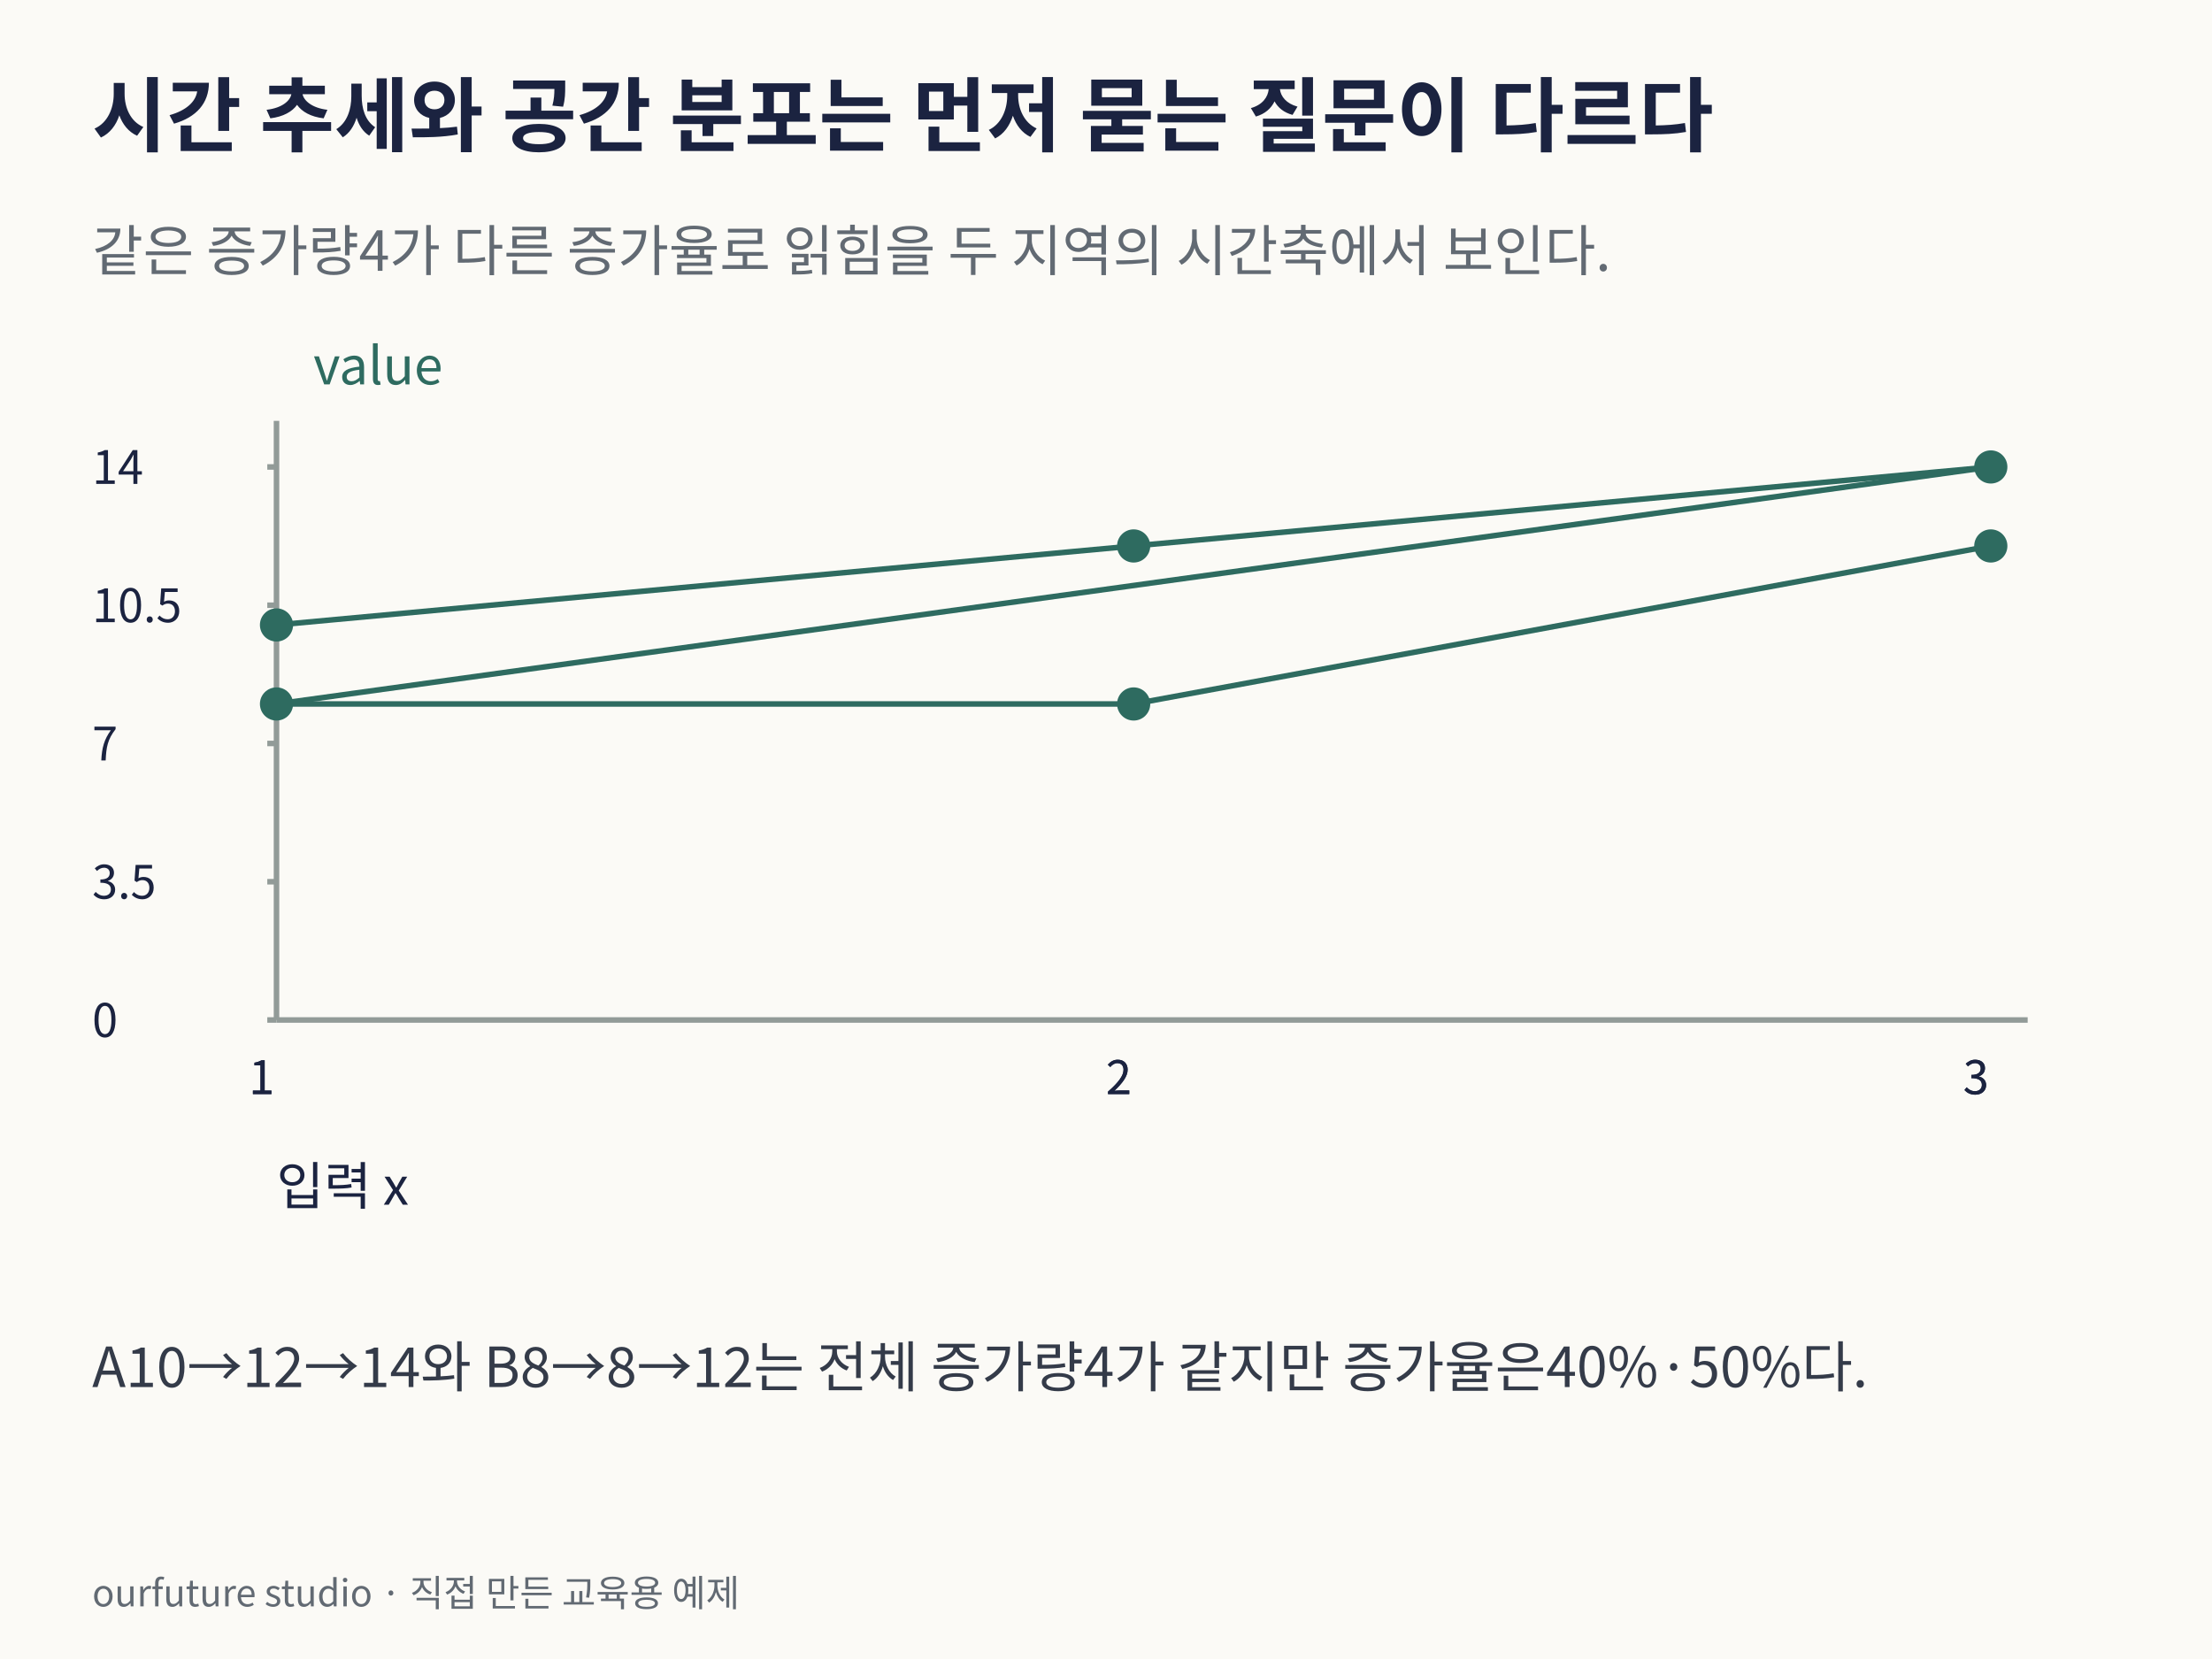
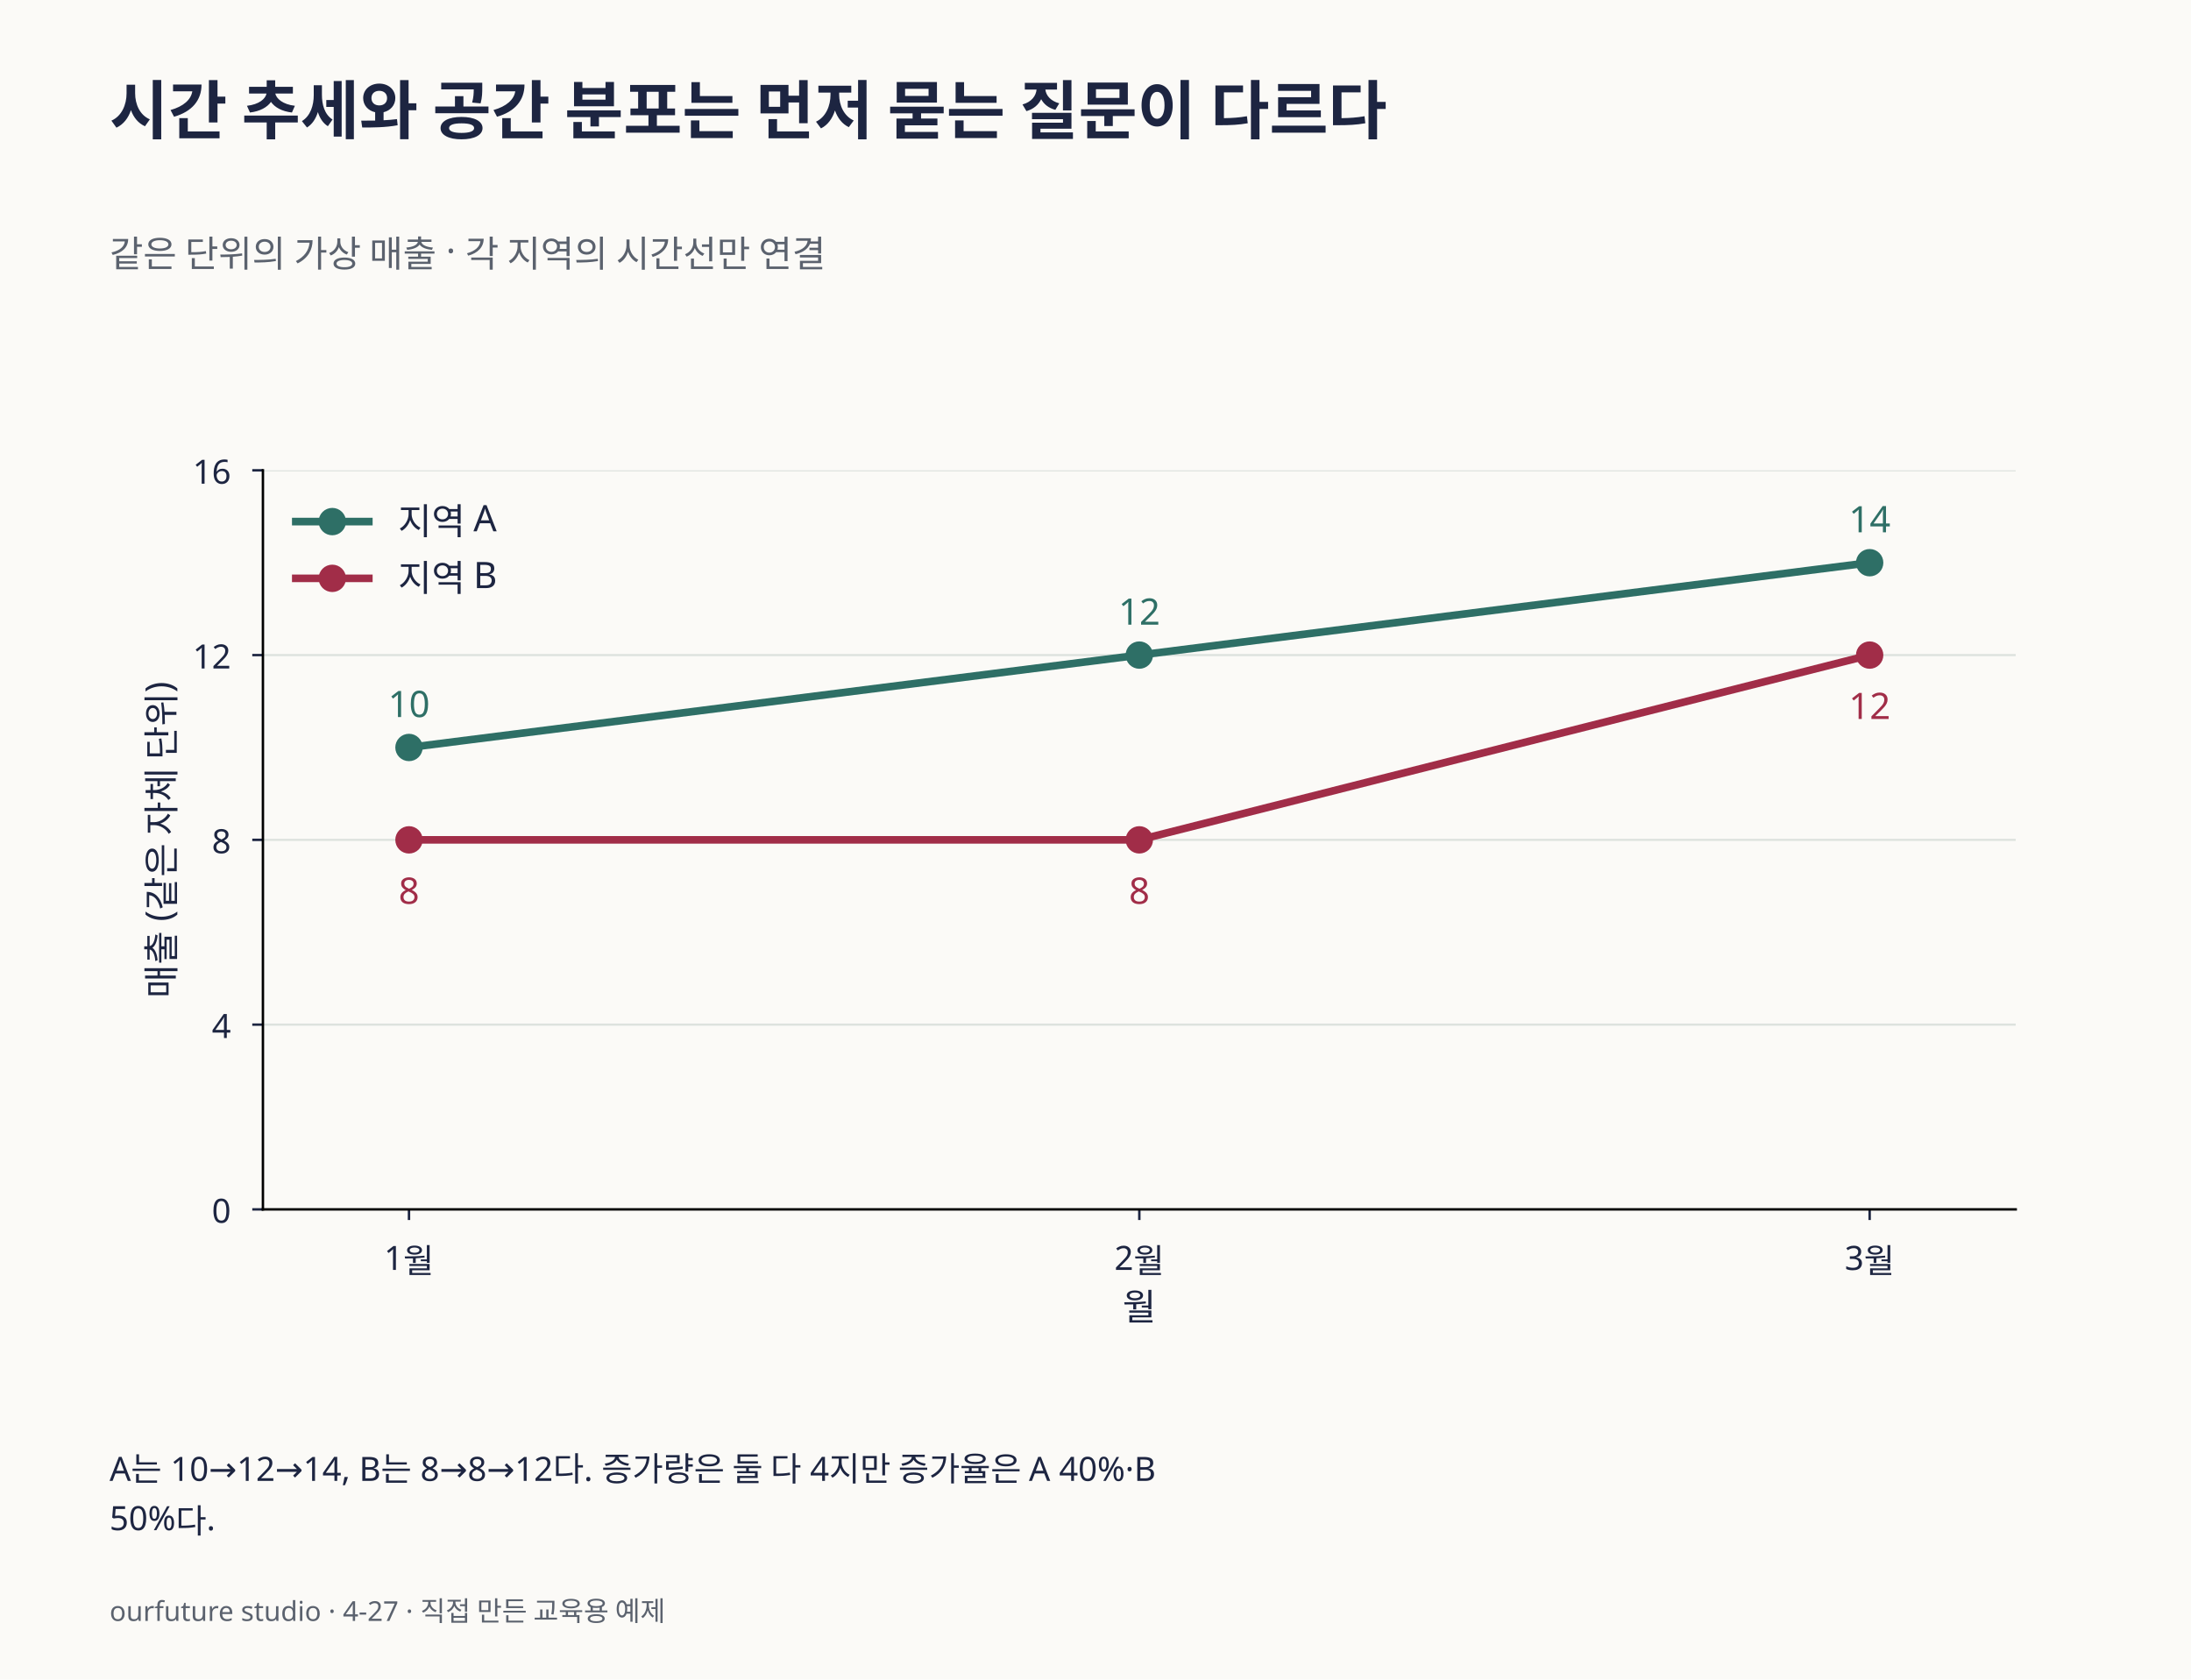
- <svg xmlns="http://www.w3.org/2000/svg" width="1200" height="900" viewBox="0 0 1200 900" role="img">
-   <rect width="1200" height="900" fill="#fbfaf6" />
-   <text x="50" y="78.7" fill="#1b2340" font-size="44" font-family="Noto Sans CJK KR,Malgun Gothic,sans-serif" font-weight="600">시간 추세와 공간 분포는 먼저 묻는 질문이 다르다</text>
-   <text x="50" y="146.9" fill="#626a73" font-size="30" font-family="Noto Sans CJK KR,Malgun Gothic,sans-serif" font-weight="400">같은 증가량4가 다른 증가율로 읽힘을 두 지역의 시간축에서 보인다.</text>
-   <line x1="150" y1="553.3" x2="1100" y2="553.3" stroke="#929b98" stroke-width="3" />
-   <line x1="150" y1="228.3" x2="150" y2="553.3" stroke="#929b98" stroke-width="3" />
-   <text x="170" y="208.5" fill="#2e6b60" font-size="28" font-family="Noto Sans CJK KR,Malgun Gothic,sans-serif" font-weight="400">value</text>
-   <circle cx="150.0" cy="339.014" r="9" fill="#2e6b60" />
-   <text x="135.0" y="593.5" fill="#1b2340" font-size="25" font-family="Noto Sans CJK KR,Malgun Gothic,sans-serif" font-weight="400">1</text>
-   <line x1="150.0" y1="339.014" x2="615.0" y2="296.157" stroke="#2e6b60" stroke-width="3" />
-   <circle cx="615.0" cy="296.157" r="9" fill="#2e6b60" />
-   <text x="600.0" y="593.5" fill="#1b2340" font-size="25" font-family="Noto Sans CJK KR,Malgun Gothic,sans-serif" font-weight="400">2</text>
-   <line x1="615.0" y1="296.157" x2="1080.0" y2="253.3" stroke="#2e6b60" stroke-width="3" />
-   <circle cx="1080.0" cy="253.3" r="9" fill="#2e6b60" />
-   <text x="1065.0" y="593.5" fill="#1b2340" font-size="25" font-family="Noto Sans CJK KR,Malgun Gothic,sans-serif" font-weight="400">3</text>
-   <line x1="1080.0" y1="253.3" x2="150.0" y2="381.871" stroke="#2e6b60" stroke-width="3" />
-   <circle cx="150.0" cy="381.871" r="9" fill="#2e6b60" />
-   <text x="135.0" y="593.5" fill="#1b2340" font-size="25" font-family="Noto Sans CJK KR,Malgun Gothic,sans-serif" font-weight="400">1</text>
-   <line x1="150.0" y1="381.871" x2="615.0" y2="381.871" stroke="#2e6b60" stroke-width="3" />
-   <circle cx="615.0" cy="381.871" r="9" fill="#2e6b60" />
-   <text x="600.0" y="593.5" fill="#1b2340" font-size="25" font-family="Noto Sans CJK KR,Malgun Gothic,sans-serif" font-weight="400">2</text>
-   <line x1="615.0" y1="381.871" x2="1080.0" y2="296.157" stroke="#2e6b60" stroke-width="3" />
-   <circle cx="1080.0" cy="296.157" r="9" fill="#2e6b60" />
-   <text x="1065.0" y="593.5" fill="#1b2340" font-size="25" font-family="Noto Sans CJK KR,Malgun Gothic,sans-serif" font-weight="400">3</text>
-   <text x="50" y="562.5" fill="#1b2340" font-size="25" font-family="Noto Sans CJK KR,Malgun Gothic,sans-serif" font-weight="400">0</text>
-   <line x1="145" y1="553.3" x2="150" y2="553.3" stroke="#929b98" stroke-width="3" />
-   <text x="50" y="487.5" fill="#1b2340" font-size="25" font-family="Noto Sans CJK KR,Malgun Gothic,sans-serif" font-weight="400">3.5</text>
-   <line x1="145" y1="478.3" x2="150" y2="478.3" stroke="#929b98" stroke-width="3" />
-   <text x="50" y="412.5" fill="#1b2340" font-size="25" font-family="Noto Sans CJK KR,Malgun Gothic,sans-serif" font-weight="400">7</text>
-   <line x1="145" y1="403.3" x2="150" y2="403.3" stroke="#929b98" stroke-width="3" />
-   <text x="50" y="337.5" fill="#1b2340" font-size="25" font-family="Noto Sans CJK KR,Malgun Gothic,sans-serif" font-weight="400">10.5</text>
-   <line x1="145" y1="328.3" x2="150" y2="328.3" stroke="#929b98" stroke-width="3" />
-   <text x="50" y="262.5" fill="#1b2340" font-size="25" font-family="Noto Sans CJK KR,Malgun Gothic,sans-serif" font-weight="400">14</text>
-   <line x1="145" y1="253.3" x2="150" y2="253.3" stroke="#929b98" stroke-width="3" />
-   <text x="150" y="653.5" fill="#1b2340" font-size="28" font-family="Noto Sans CJK KR,Malgun Gothic,sans-serif" font-weight="400">입력 x</text>
-   <text x="50" y="752.4" fill="#343b49" font-size="30" font-family="Noto Sans CJK KR,Malgun Gothic,sans-serif" font-weight="400">A10→12→14와 B8→8→12는 전체 증가량4가 같지만 증가율은40%·50%다.</text>
-   <text x="50" y="871.4" fill="#626a73" font-size="20" font-family="Noto Sans CJK KR,Malgun Gothic,sans-serif" font-weight="400">ourfuture studio · 직접 만든 교육용 예제</text>
+ <svg xmlns="http://www.w3.org/2000/svg" xmlns:xlink="http://www.w3.org/1999/xlink" width="1200px" height="920px" viewBox="0 0 720 552" version="1.1">
+   <defs>
+     <style type="text/css">*{stroke-linejoin: round; stroke-linecap: butt}</style>
+   </defs>
+   <g id="figure_1">
+     <g id="patch_1">
+       <path d="M 0 552  L 720 552  L 720 0  L 0 0  z " style="fill: #fbfaf7" />
+     </g>
+     <g id="axes_1">
+       <g id="patch_2">
+         <path d="M 86.4 397.44  L 662.4 397.44  L 662.4 154.56  L 86.4 154.56  z " style="fill: #fbfaf7" />
+       </g>
+       <g id="matplotlib.axis_1">
+         <g id="xtick_1">
+           <g id="line2d_1">
+             <defs>
+               <path id="m3e04ab93a7" d="M 0 0  L 0 3.5  " style="stroke: #1d2541; stroke-width: 0.8" />
+             </defs>
+             <g>
+               <use xlink:href="#m3e04ab93a7" x="134.4" y="397.44" style="fill: #1d2541; stroke: #1d2541; stroke-width: 0.8" />
+             </g>
+           </g>
+           <g id="text_1">
+             <text style="font-size: 11px; font-family: 'Malgun Gothic'; text-anchor: middle; fill: #1d2541" x="134.4" y="417.335" transform="rotate(-0 134.4 417.3347)">1월</text>
+           </g>
+         </g>
+         <g id="xtick_2">
+           <g id="line2d_2">
+             <g>
+               <use xlink:href="#m3e04ab93a7" x="374.4" y="397.44" style="fill: #1d2541; stroke: #1d2541; stroke-width: 0.8" />
+             </g>
+           </g>
+           <g id="text_2">
+             <text style="font-size: 11px; font-family: 'Malgun Gothic'; text-anchor: middle; fill: #1d2541" x="374.4" y="417.335" transform="rotate(-0 374.4 417.3347)">2월</text>
+           </g>
+         </g>
+         <g id="xtick_3">
+           <g id="line2d_3">
+             <g>
+               <use xlink:href="#m3e04ab93a7" x="614.4" y="397.44" style="fill: #1d2541; stroke: #1d2541; stroke-width: 0.8" />
+             </g>
+           </g>
+           <g id="text_3">
+             <text style="font-size: 11px; font-family: 'Malgun Gothic'; text-anchor: middle; fill: #1d2541" x="614.4" y="417.335" transform="rotate(-0 614.4 417.3347)">3월</text>
+           </g>
+         </g>
+         <g id="text_4">
+           <text style="font-size: 12px; font-family: 'Malgun Gothic'; text-anchor: middle; fill: #1d2541" x="374.4" y="433.786" transform="rotate(-0 374.4 433.7856)">월</text>
+         </g>
+       </g>
+       <g id="matplotlib.axis_2">
+         <g id="ytick_1">
+           <g id="line2d_4">
+             <path d="M 86.4 397.44  L 662.4 397.44  " clip-path="url(#pdc045c8496)" style="fill: none; stroke: #dde2de; stroke-width: 0.7; stroke-linecap: square" />
+           </g>
+           <g id="line2d_5">
+             <defs>
+               <path id="m63b66a0bca" d="M 0 0  L -3.5 0  " style="stroke: #1d2541; stroke-width: 0.8" />
+             </defs>
+             <g>
+               <use xlink:href="#m63b66a0bca" x="86.4" y="397.44" style="fill: #1d2541; stroke: #1d2541; stroke-width: 0.8" />
+             </g>
+           </g>
+           <g id="text_5">
+             <text style="font-size: 11px; font-family: 'Malgun Gothic'; text-anchor: end; fill: #1d2541" x="75.9" y="401.839" transform="rotate(-0 75.9 401.8389)">0</text>
+           </g>
+         </g>
+         <g id="ytick_2">
+           <g id="line2d_6">
+             <path d="M 86.4 336.72  L 662.4 336.72  " clip-path="url(#pdc045c8496)" style="fill: none; stroke: #dde2de; stroke-width: 0.7; stroke-linecap: square" />
+           </g>
+           <g id="line2d_7">
+             <g>
+               <use xlink:href="#m63b66a0bca" x="86.4" y="336.72" style="fill: #1d2541; stroke: #1d2541; stroke-width: 0.8" />
+             </g>
+           </g>
+           <g id="text_6">
+             <text style="font-size: 11px; font-family: 'Malgun Gothic'; text-anchor: end; fill: #1d2541" x="75.9" y="341.119" transform="rotate(-0 75.9 341.1189)">4</text>
+           </g>
+         </g>
+         <g id="ytick_3">
+           <g id="line2d_8">
+             <path d="M 86.4 276  L 662.4 276  " clip-path="url(#pdc045c8496)" style="fill: none; stroke: #dde2de; stroke-width: 0.7; stroke-linecap: square" />
+           </g>
+           <g id="line2d_9">
+             <g>
+               <use xlink:href="#m63b66a0bca" x="86.4" y="276" style="fill: #1d2541; stroke: #1d2541; stroke-width: 0.8" />
+             </g>
+           </g>
+           <g id="text_7">
+             <text style="font-size: 11px; font-family: 'Malgun Gothic'; text-anchor: end; fill: #1d2541" x="75.9" y="280.399" transform="rotate(-0 75.9 280.3989)">8</text>
+           </g>
+         </g>
+         <g id="ytick_4">
+           <g id="line2d_10">
+             <path d="M 86.4 215.28  L 662.4 215.28  " clip-path="url(#pdc045c8496)" style="fill: none; stroke: #dde2de; stroke-width: 0.7; stroke-linecap: square" />
+           </g>
+           <g id="line2d_11">
+             <g>
+               <use xlink:href="#m63b66a0bca" x="86.4" y="215.28" style="fill: #1d2541; stroke: #1d2541; stroke-width: 0.8" />
+             </g>
+           </g>
+           <g id="text_8">
+             <text style="font-size: 11px; font-family: 'Malgun Gothic'; text-anchor: end; fill: #1d2541" x="75.9" y="219.679" transform="rotate(-0 75.9 219.6789)">12</text>
+           </g>
+         </g>
+         <g id="ytick_5">
+           <g id="line2d_12">
+             <path d="M 86.4 154.56  L 662.4 154.56  " clip-path="url(#pdc045c8496)" style="fill: none; stroke: #dde2de; stroke-width: 0.7; stroke-linecap: square" />
+           </g>
+           <g id="line2d_13">
+             <g>
+               <use xlink:href="#m63b66a0bca" x="86.4" y="154.56" style="fill: #1d2541; stroke: #1d2541; stroke-width: 0.8" />
+             </g>
+           </g>
+           <g id="text_9">
+             <text style="font-size: 11px; font-family: 'Malgun Gothic'; text-anchor: end; fill: #1d2541" x="75.9" y="158.959" transform="rotate(-0 75.9 158.9589)">16</text>
+           </g>
+         </g>
+         <g id="text_10">
+           <text style="font-size: 12px; font-family: 'Malgun Gothic'; text-anchor: middle; fill: #1d2541" x="57.38" y="276" transform="rotate(-90 57.38047 276)">매출 (같은 자체 단위)</text>
+         </g>
+       </g>
+       <g id="line2d_14">
+         <path d="M 134.4 245.64  L 374.4 215.28  L 614.4 184.92  " clip-path="url(#pdc045c8496)" style="fill: none; stroke: #2e6f66; stroke-width: 2.5; stroke-linecap: square" />
+         <defs>
+           <path id="m51cc843863" d="M 0 4  C 1.061 4 2.078 3.579 2.828 2.828  C 3.579 2.078 4 1.061 4 0  C 4 -1.061 3.579 -2.078 2.828 -2.828  C 2.078 -3.579 1.061 -4 0 -4  C -1.061 -4 -2.078 -3.579 -2.828 -2.828  C -3.579 -2.078 -4 -1.061 -4 0  C -4 1.061 -3.579 2.078 -2.828 2.828  C -2.078 3.579 -1.061 4 0 4  z " style="stroke: #2e6f66" />
+         </defs>
+         <g clip-path="url(#pdc045c8496)">
+           <use xlink:href="#m51cc843863" x="134.4" y="245.64" style="fill: #2e6f66; stroke: #2e6f66" />
+           <use xlink:href="#m51cc843863" x="374.4" y="215.28" style="fill: #2e6f66; stroke: #2e6f66" />
+           <use xlink:href="#m51cc843863" x="614.4" y="184.92" style="fill: #2e6f66; stroke: #2e6f66" />
+         </g>
+       </g>
+       <g id="line2d_15">
+         <path d="M 134.4 276  L 374.4 276  L 614.4 215.28  " clip-path="url(#pdc045c8496)" style="fill: none; stroke: #a12d48; stroke-width: 2.5; stroke-linecap: square" />
+         <defs>
+           <path id="m39964c1143" d="M 0 4  C 1.061 4 2.078 3.579 2.828 2.828  C 3.579 2.078 4 1.061 4 0  C 4 -1.061 3.579 -2.078 2.828 -2.828  C 2.078 -3.579 1.061 -4 0 -4  C -1.061 -4 -2.078 -3.579 -2.828 -2.828  C -3.579 -2.078 -4 -1.061 -4 0  C -4 1.061 -3.579 2.078 -2.828 2.828  C -2.078 3.579 -1.061 4 0 4  z " style="stroke: #a12d48" />
+         </defs>
+         <g clip-path="url(#pdc045c8496)">
+           <use xlink:href="#m39964c1143" x="134.4" y="276" style="fill: #a12d48; stroke: #a12d48" />
+           <use xlink:href="#m39964c1143" x="374.4" y="276" style="fill: #a12d48; stroke: #a12d48" />
+           <use xlink:href="#m39964c1143" x="614.4" y="215.28" style="fill: #a12d48; stroke: #a12d48" />
+         </g>
+       </g>
+       <g id="patch_3">
+         <path d="M 86.4 397.44  L 86.4 154.56  " style="fill: none; stroke: #000000; stroke-width: 0.8; stroke-linejoin: miter; stroke-linecap: square" />
+       </g>
+       <g id="patch_4">
+         <path d="M 86.4 397.44  L 662.4 397.44  " style="fill: none; stroke: #000000; stroke-width: 0.8; stroke-linejoin: miter; stroke-linecap: square" />
+       </g>
+       <g id="text_11">
+         <text style="font-size: 12px; font-family: 'Malgun Gothic'; text-anchor: middle; fill: #2e6f66" x="134.4" y="235.64" transform="rotate(-0 134.4 235.64)">10</text>
+       </g>
+       <g id="text_12">
+         <text style="font-size: 12px; font-family: 'Malgun Gothic'; text-anchor: middle; fill: #2e6f66" x="374.4" y="205.28" transform="rotate(-0 374.4 205.28)">12</text>
+       </g>
+       <g id="text_13">
+         <text style="font-size: 12px; font-family: 'Malgun Gothic'; text-anchor: middle; fill: #2e6f66" x="614.4" y="174.92" transform="rotate(-0 614.4 174.92)">14</text>
+       </g>
+       <g id="text_14">
+         <text style="font-size: 12px; font-family: 'Malgun Gothic'; text-anchor: middle; fill: #a12d48" x="134.4" y="297" transform="rotate(-0 134.4 297)">8</text>
+       </g>
+       <g id="text_15">
+         <text style="font-size: 12px; font-family: 'Malgun Gothic'; text-anchor: middle; fill: #a12d48" x="374.4" y="297" transform="rotate(-0 374.4 297)">8</text>
+       </g>
+       <g id="text_16">
+         <text style="font-size: 12px; font-family: 'Malgun Gothic'; text-anchor: middle; fill: #a12d48" x="614.4" y="236.28" transform="rotate(-0 614.4 236.28)">12</text>
+       </g>
+       <g id="legend_1">
+         <g id="line2d_16">
+           <path d="M 97.2 171.409  L 109.2 171.409  L 121.2 171.409  " style="fill: none; stroke: #2e6f66; stroke-width: 2.5; stroke-linecap: square" />
+           <g>
+             <use xlink:href="#m51cc843863" x="109.2" y="171.409" style="fill: #2e6f66; stroke: #2e6f66" />
+           </g>
+         </g>
+         <g id="text_17">
+           <text style="font-size: 12px; font-family: 'Malgun Gothic'; text-anchor: start; fill: #1d2541" x="130.8" y="175.609" transform="rotate(-0 130.8 175.6087)">지역 A</text>
+         </g>
+         <g id="line2d_17">
+           <path d="M 97.2 190.06  L 109.2 190.06  L 121.2 190.06  " style="fill: none; stroke: #a12d48; stroke-width: 2.5; stroke-linecap: square" />
+           <g>
+             <use xlink:href="#m39964c1143" x="109.2" y="190.06" style="fill: #a12d48; stroke: #a12d48" />
+           </g>
+         </g>
+         <g id="text_18">
+           <text style="font-size: 12px; font-family: 'Malgun Gothic'; text-anchor: start; fill: #1d2541" x="130.8" y="194.26" transform="rotate(-0 130.8 194.2598)">지역 B</text>
+         </g>
+       </g>
+     </g>
+     <g id="text_19">
+       <text style="font-weight: 700; font-size: 21px; font-family: 'Malgun Gothic'; text-anchor: start; fill: #1d2541" x="36" y="43.912" transform="rotate(-0 36 43.9118)">시간 추세와 공간 분포는 먼저 묻는 질문이 다르다</text>
+     </g>
+     <g id="text_20">
+       <text style="font-size: 12px; font-family: 'Malgun Gothic'; text-anchor: start; fill: #5b626e" x="36" y="87.686" transform="rotate(-0 36 87.68625)">같은 단위의 가상 매출 · 각 지역의 시간선만 연결</text>
+     </g>
+     <g id="text_21">
+       <text style="font-size: 9px; font-family: 'Malgun Gothic'; text-anchor: start; fill: #5b626e" x="36" y="532.68" transform="rotate(-0 36 532.68)">ourfuture studio · 4-27 · 직접 만든 교육용 예제</text>
+     </g>
+     <g id="text_22">
+       <text style="font-size: 11px; font-family: 'Malgun Gothic'; fill: #1d2541" transform="translate(36 486.6619)">A는 10→12→14, B는 8→8→12다. 증가량은 둘 다 4지만 증가율은 A 40%·B</text>
+       <text style="font-size: 11px; font-family: 'Malgun Gothic'; fill: #1d2541" transform="translate(36 502.8585)">50%다.</text>
+     </g>
+   </g>
+   <defs>
+     <clipPath id="pdc045c8496">
+       <rect x="86.4" y="154.56" width="576" height="242.88" />
+     </clipPath>
+   </defs>
</svg>
